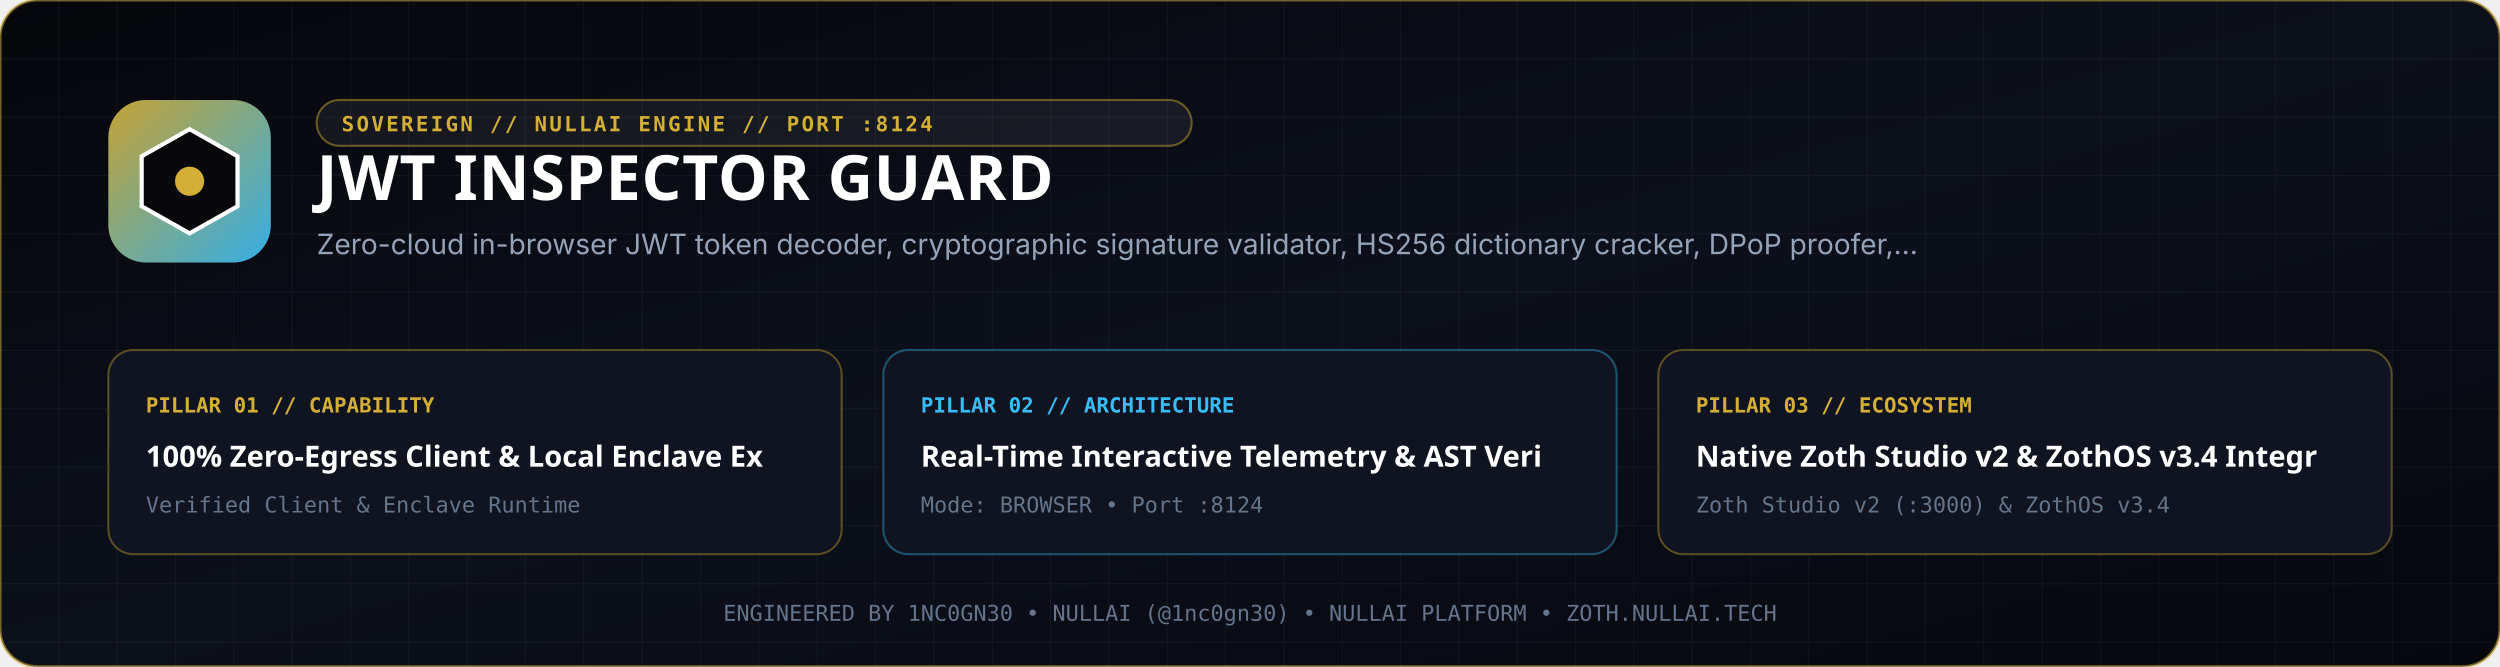
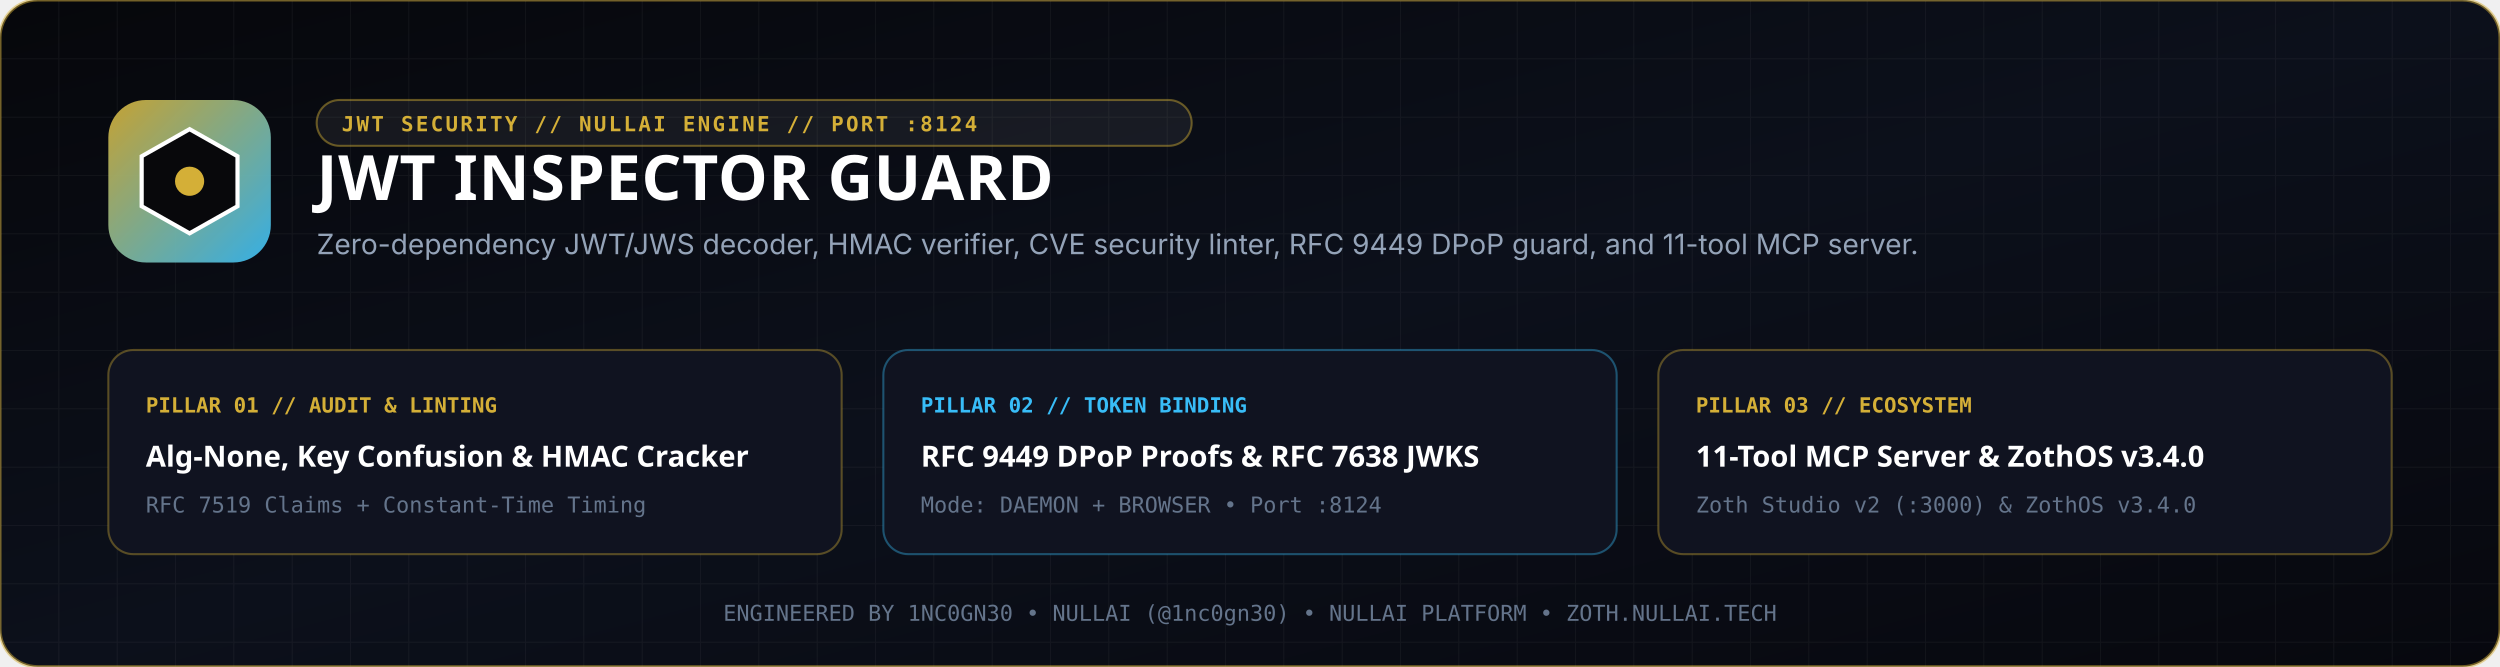
<svg xmlns="http://www.w3.org/2000/svg" viewBox="0 0 1200 320" width="100%" height="100%">
  <defs>
    <linearGradient id="bg" x1="0%" y1="0%" x2="100%" y2="100%">
      <stop offset="0%" stop-color="#06070B" />
      <stop offset="50%" stop-color="#0C101B" />
      <stop offset="100%" stop-color="#07080E" />
    </linearGradient>
    <linearGradient id="accent" x1="0%" y1="0%" x2="100%" y2="100%">
      <stop offset="0%" stop-color="#D4AF37" />
      <stop offset="100%" stop-color="#38BDF8" />
    </linearGradient>
    <pattern id="grid" width="28" height="28" patternUnits="userSpaceOnUse">
      <path d="M 28 0 L 0 0 0 28" fill="none" stroke="rgba(255,255,255,0.04)" stroke-width="1" />
    </pattern>
  </defs>
  <rect width="1200" height="320" rx="18" fill="url(#bg)" stroke="#D4AF37" stroke-opacity="0.5" stroke-width="1.5" />
  <rect width="1200" height="320" rx="18" fill="url(#grid)" />
  <g transform="translate(52, 48)">
    <rect width="78" height="78" rx="18" fill="url(#accent)" opacity="0.92" />
    <polygon points="39,14 62,27 62,51 39,64 16,51 16,27" fill="#08080B" stroke="#FFFFFF" stroke-width="2" />
    <circle cx="39" cy="39" r="7" fill="#D4AF37" />
  </g>
  <g transform="translate(152, 62)">
    <rect x="0" y="-14" width="420" height="22" rx="11" fill="rgba(255,255,255,0.06)" stroke="#D4AF37" stroke-opacity="0.45" />
-     <text x="12" y="1" fill="#D4AF37" font-family="JetBrains Mono, monospace" font-size="10" font-weight="700" letter-spacing="1.1">SOVEREIGN // NULLAI ENGINE // PORT :8124</text>
+     <text x="12" y="1" fill="#D4AF37" font-family="JetBrains Mono, monospace" font-size="10" font-weight="700" letter-spacing="1.1">JWT SECURITY // NULLAI ENGINE // PORT :8124</text>
    <text x="0" y="34" fill="#FFFFFF" font-family="Syne, Space Grotesk, sans-serif" font-size="30" font-weight="800" letter-spacing="0.4">JWT INSPECTOR GUARD</text>
-     <text x="0" y="60" fill="#94A3B8" font-family="Inter, sans-serif" font-size="13.5">Zero-cloud in-browser JWT token decoder, cryptographic signature validator, HS256 dictionary cracker, DPoP proofer,...</text>
+     <text x="0" y="60" fill="#94A3B8" font-family="Inter, sans-serif" font-size="13.5">Zero-dependency JWT/JWS decoder, HMAC verifier, CVE security linter, RFC 9449 DPoP guard, and 11-tool MCP server.</text>
  </g>
  <g transform="translate(52, 168)">
    <rect x="0" y="0" width="352" height="98" rx="12" fill="#101320" stroke="#D4AF37" stroke-opacity="0.38" />
-     <text x="18" y="30" fill="#D4AF37" font-family="JetBrains Mono, monospace" font-size="10" font-weight="700">PILLAR 01 // CAPABILITY</text>
-     <text x="18" y="56" fill="#FFFFFF" font-family="Space Grotesk, sans-serif" font-size="14" font-weight="700">100% Zero-Egress Client &amp; Local Enclave Ex</text>
-     <text x="18" y="78" fill="#64748B" font-family="JetBrains Mono, monospace" font-size="10.5">Verified Client &amp; Enclave Runtime</text>
+     <text x="18" y="30" fill="#D4AF37" font-family="JetBrains Mono, monospace" font-size="10" font-weight="700">PILLAR 01 // AUDIT &amp; LINTING</text>
+     <text x="18" y="56" fill="#FFFFFF" font-family="Space Grotesk, sans-serif" font-size="14" font-weight="700">Alg-None, Key Confusion &amp; HMAC Cracker</text>
+     <text x="18" y="78" fill="#64748B" font-family="JetBrains Mono, monospace" font-size="10.5">RFC 7519 Claims + Constant-Time Timing</text>
    <rect x="372" y="0" width="352" height="98" rx="12" fill="#101320" stroke="#38BDF8" stroke-opacity="0.38" />
-     <text x="390" y="30" fill="#38BDF8" font-family="JetBrains Mono, monospace" font-size="10" font-weight="700">PILLAR 02 // ARCHITECTURE</text>
-     <text x="390" y="56" fill="#FFFFFF" font-family="Space Grotesk, sans-serif" font-size="14" font-weight="700">Real-Time Interactive Telemetry &amp; AST Veri</text>
-     <text x="390" y="78" fill="#64748B" font-family="JetBrains Mono, monospace" font-size="10.5">Mode: BROWSER • Port :8124</text>
+     <text x="390" y="30" fill="#38BDF8" font-family="JetBrains Mono, monospace" font-size="10" font-weight="700">PILLAR 02 // TOKEN BINDING</text>
+     <text x="390" y="56" fill="#FFFFFF" font-family="Space Grotesk, sans-serif" font-size="14" font-weight="700">RFC 9449 DPoP Proofs &amp; RFC 7638 JWKS</text>
+     <text x="390" y="78" fill="#64748B" font-family="JetBrains Mono, monospace" font-size="10.5">Mode: DAEMON + BROWSER • Port :8124</text>
    <rect x="744" y="0" width="352" height="98" rx="12" fill="#101320" stroke="#D4AF37" stroke-opacity="0.38" />
    <text x="762" y="30" fill="#D4AF37" font-family="JetBrains Mono, monospace" font-size="10" font-weight="700">PILLAR 03 // ECOSYSTEM</text>
-     <text x="762" y="56" fill="#FFFFFF" font-family="Space Grotesk, sans-serif" font-size="14" font-weight="700">Native Zoth Studio v2 &amp; ZothOS v3.4 Integr</text>
-     <text x="762" y="78" fill="#64748B" font-family="JetBrains Mono, monospace" font-size="10.5">Zoth Studio v2 (:3000) &amp; ZothOS v3.4</text>
+     <text x="762" y="56" fill="#FFFFFF" font-family="Space Grotesk, sans-serif" font-size="14" font-weight="700">11-Tool MCP Server &amp; ZothOS v3.4.0</text>
+     <text x="762" y="78" fill="#64748B" font-family="JetBrains Mono, monospace" font-size="10.5">Zoth Studio v2 (:3000) &amp; ZothOS v3.4.0</text>
  </g>
  <text x="600" y="298" text-anchor="middle" fill="#64748B" font-family="JetBrains Mono, monospace" font-size="10.5">
    ENGINEERED BY 1NC0GN30 • NULLAI (@1nc0gn30)  •  NULLAI PLATFORM  •  ZOTH.NULLAI.TECH
  </text>
</svg>
